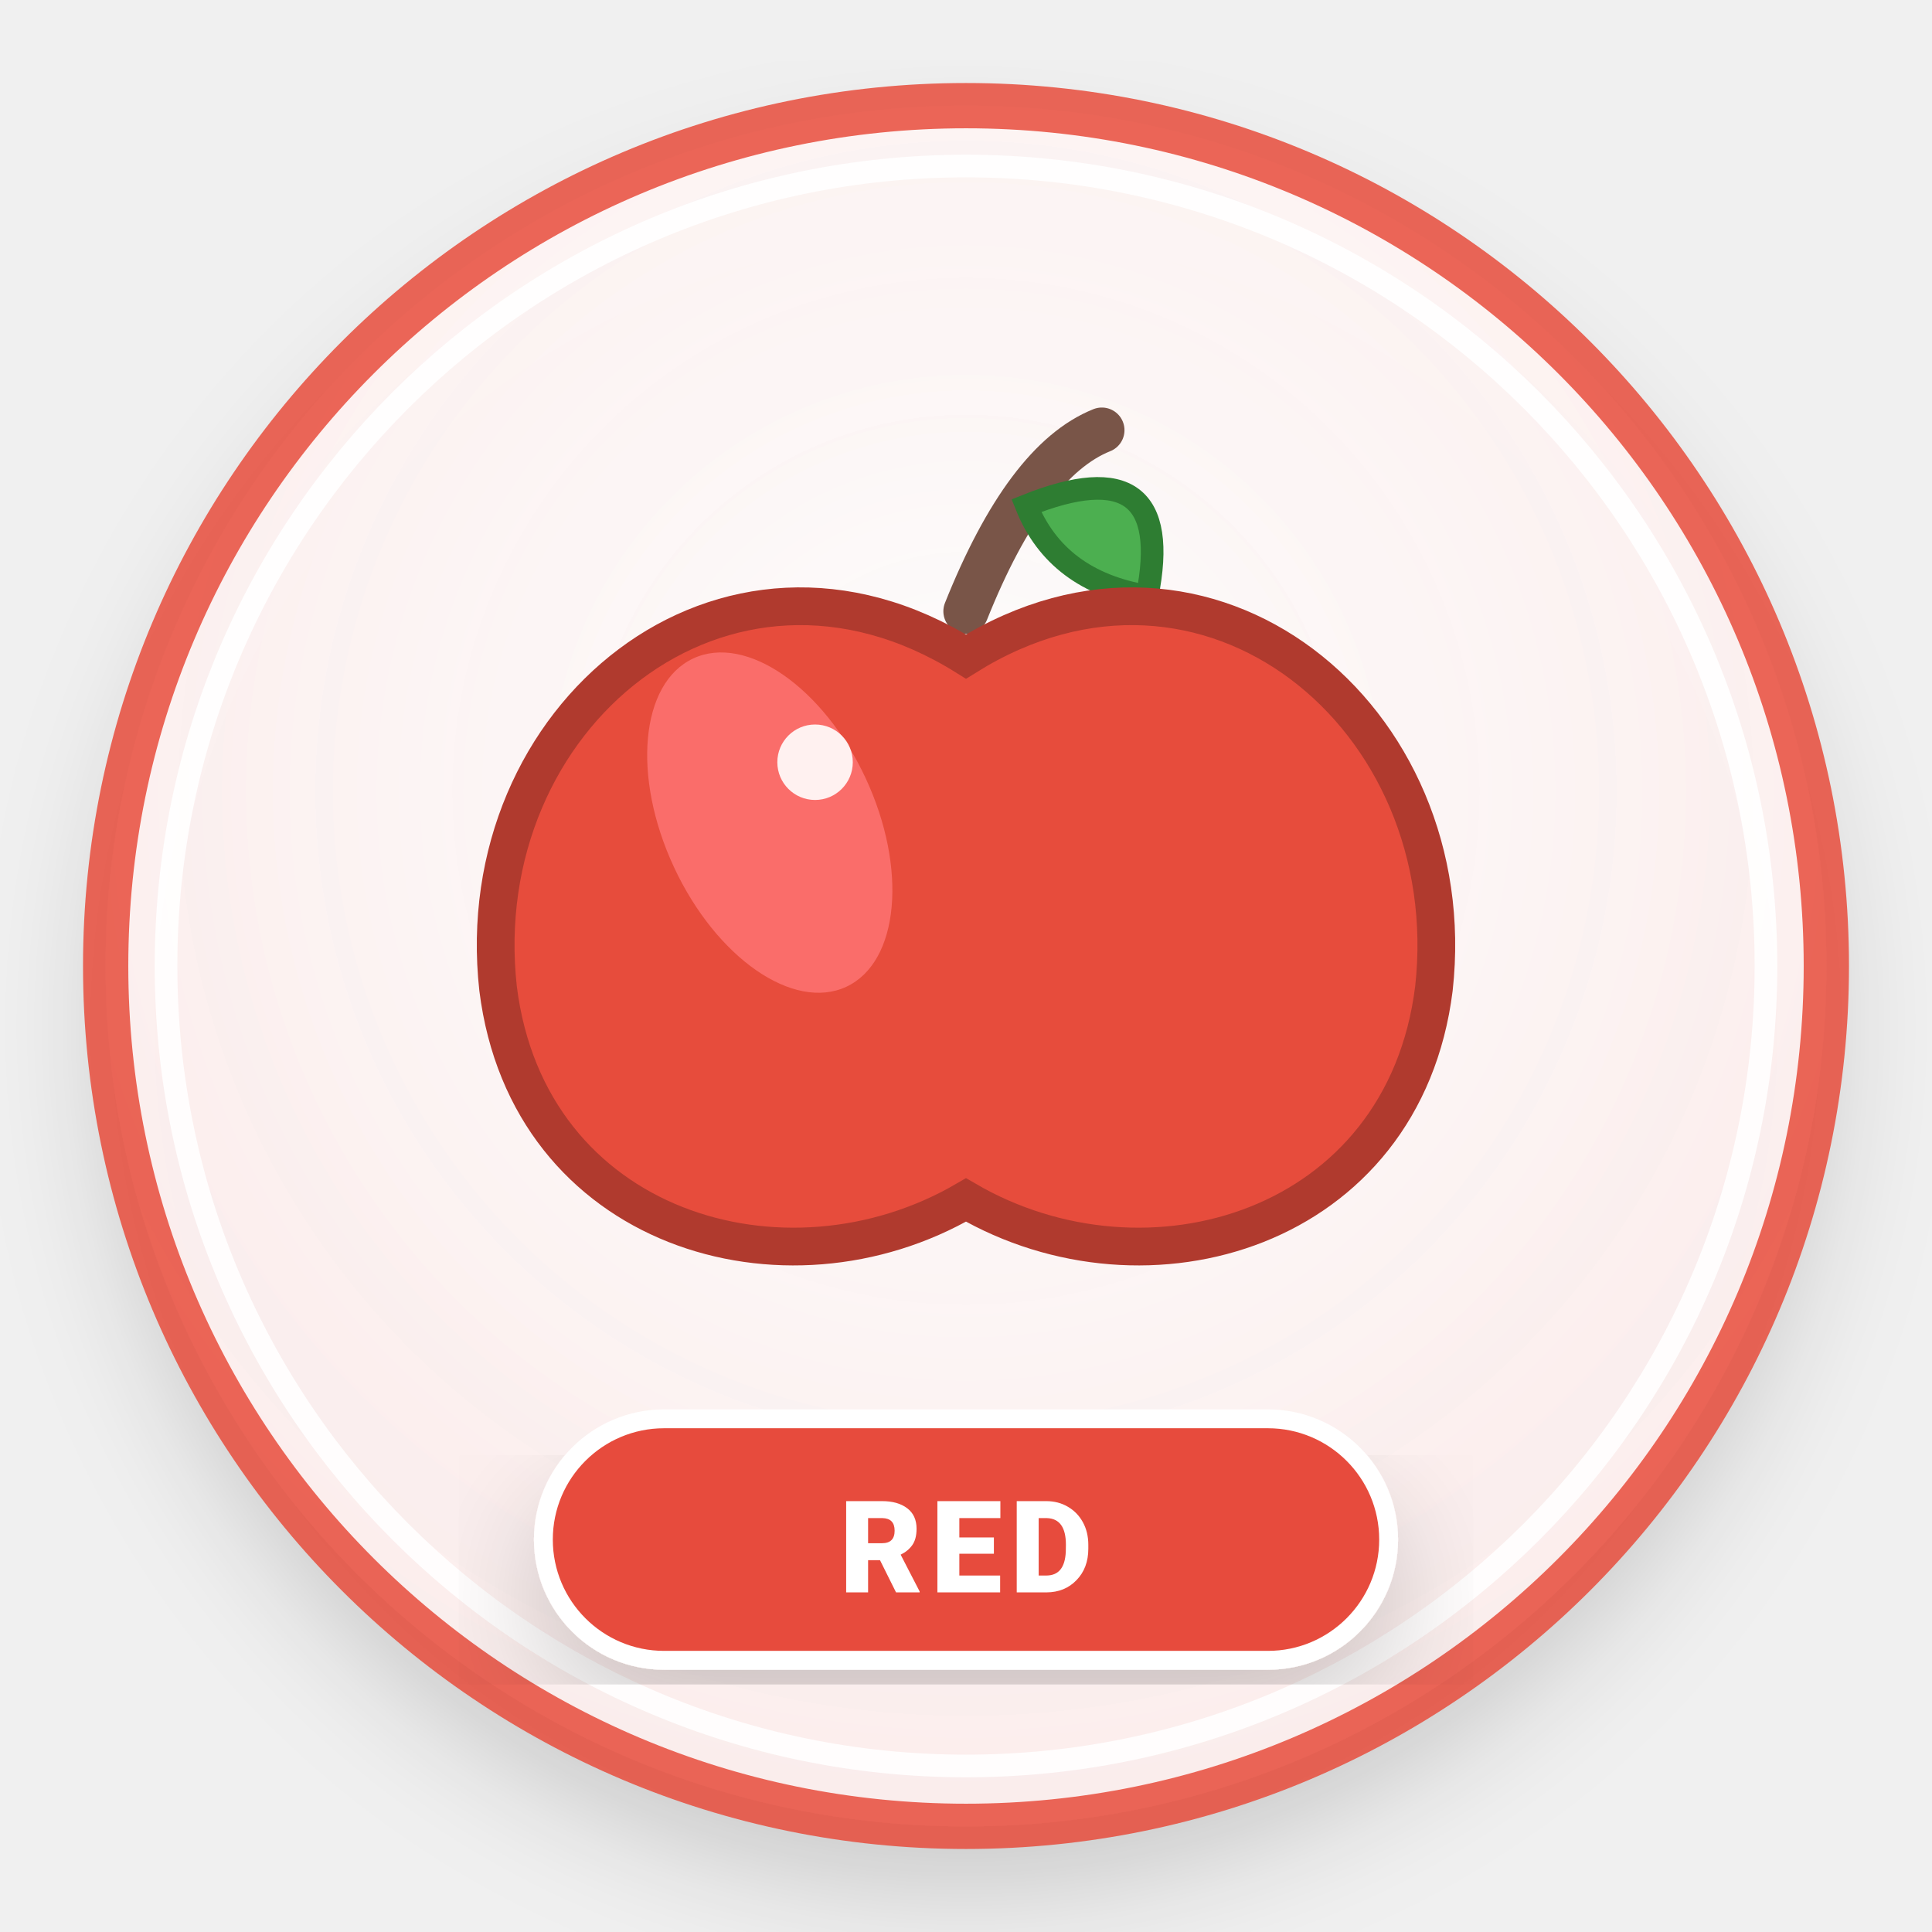
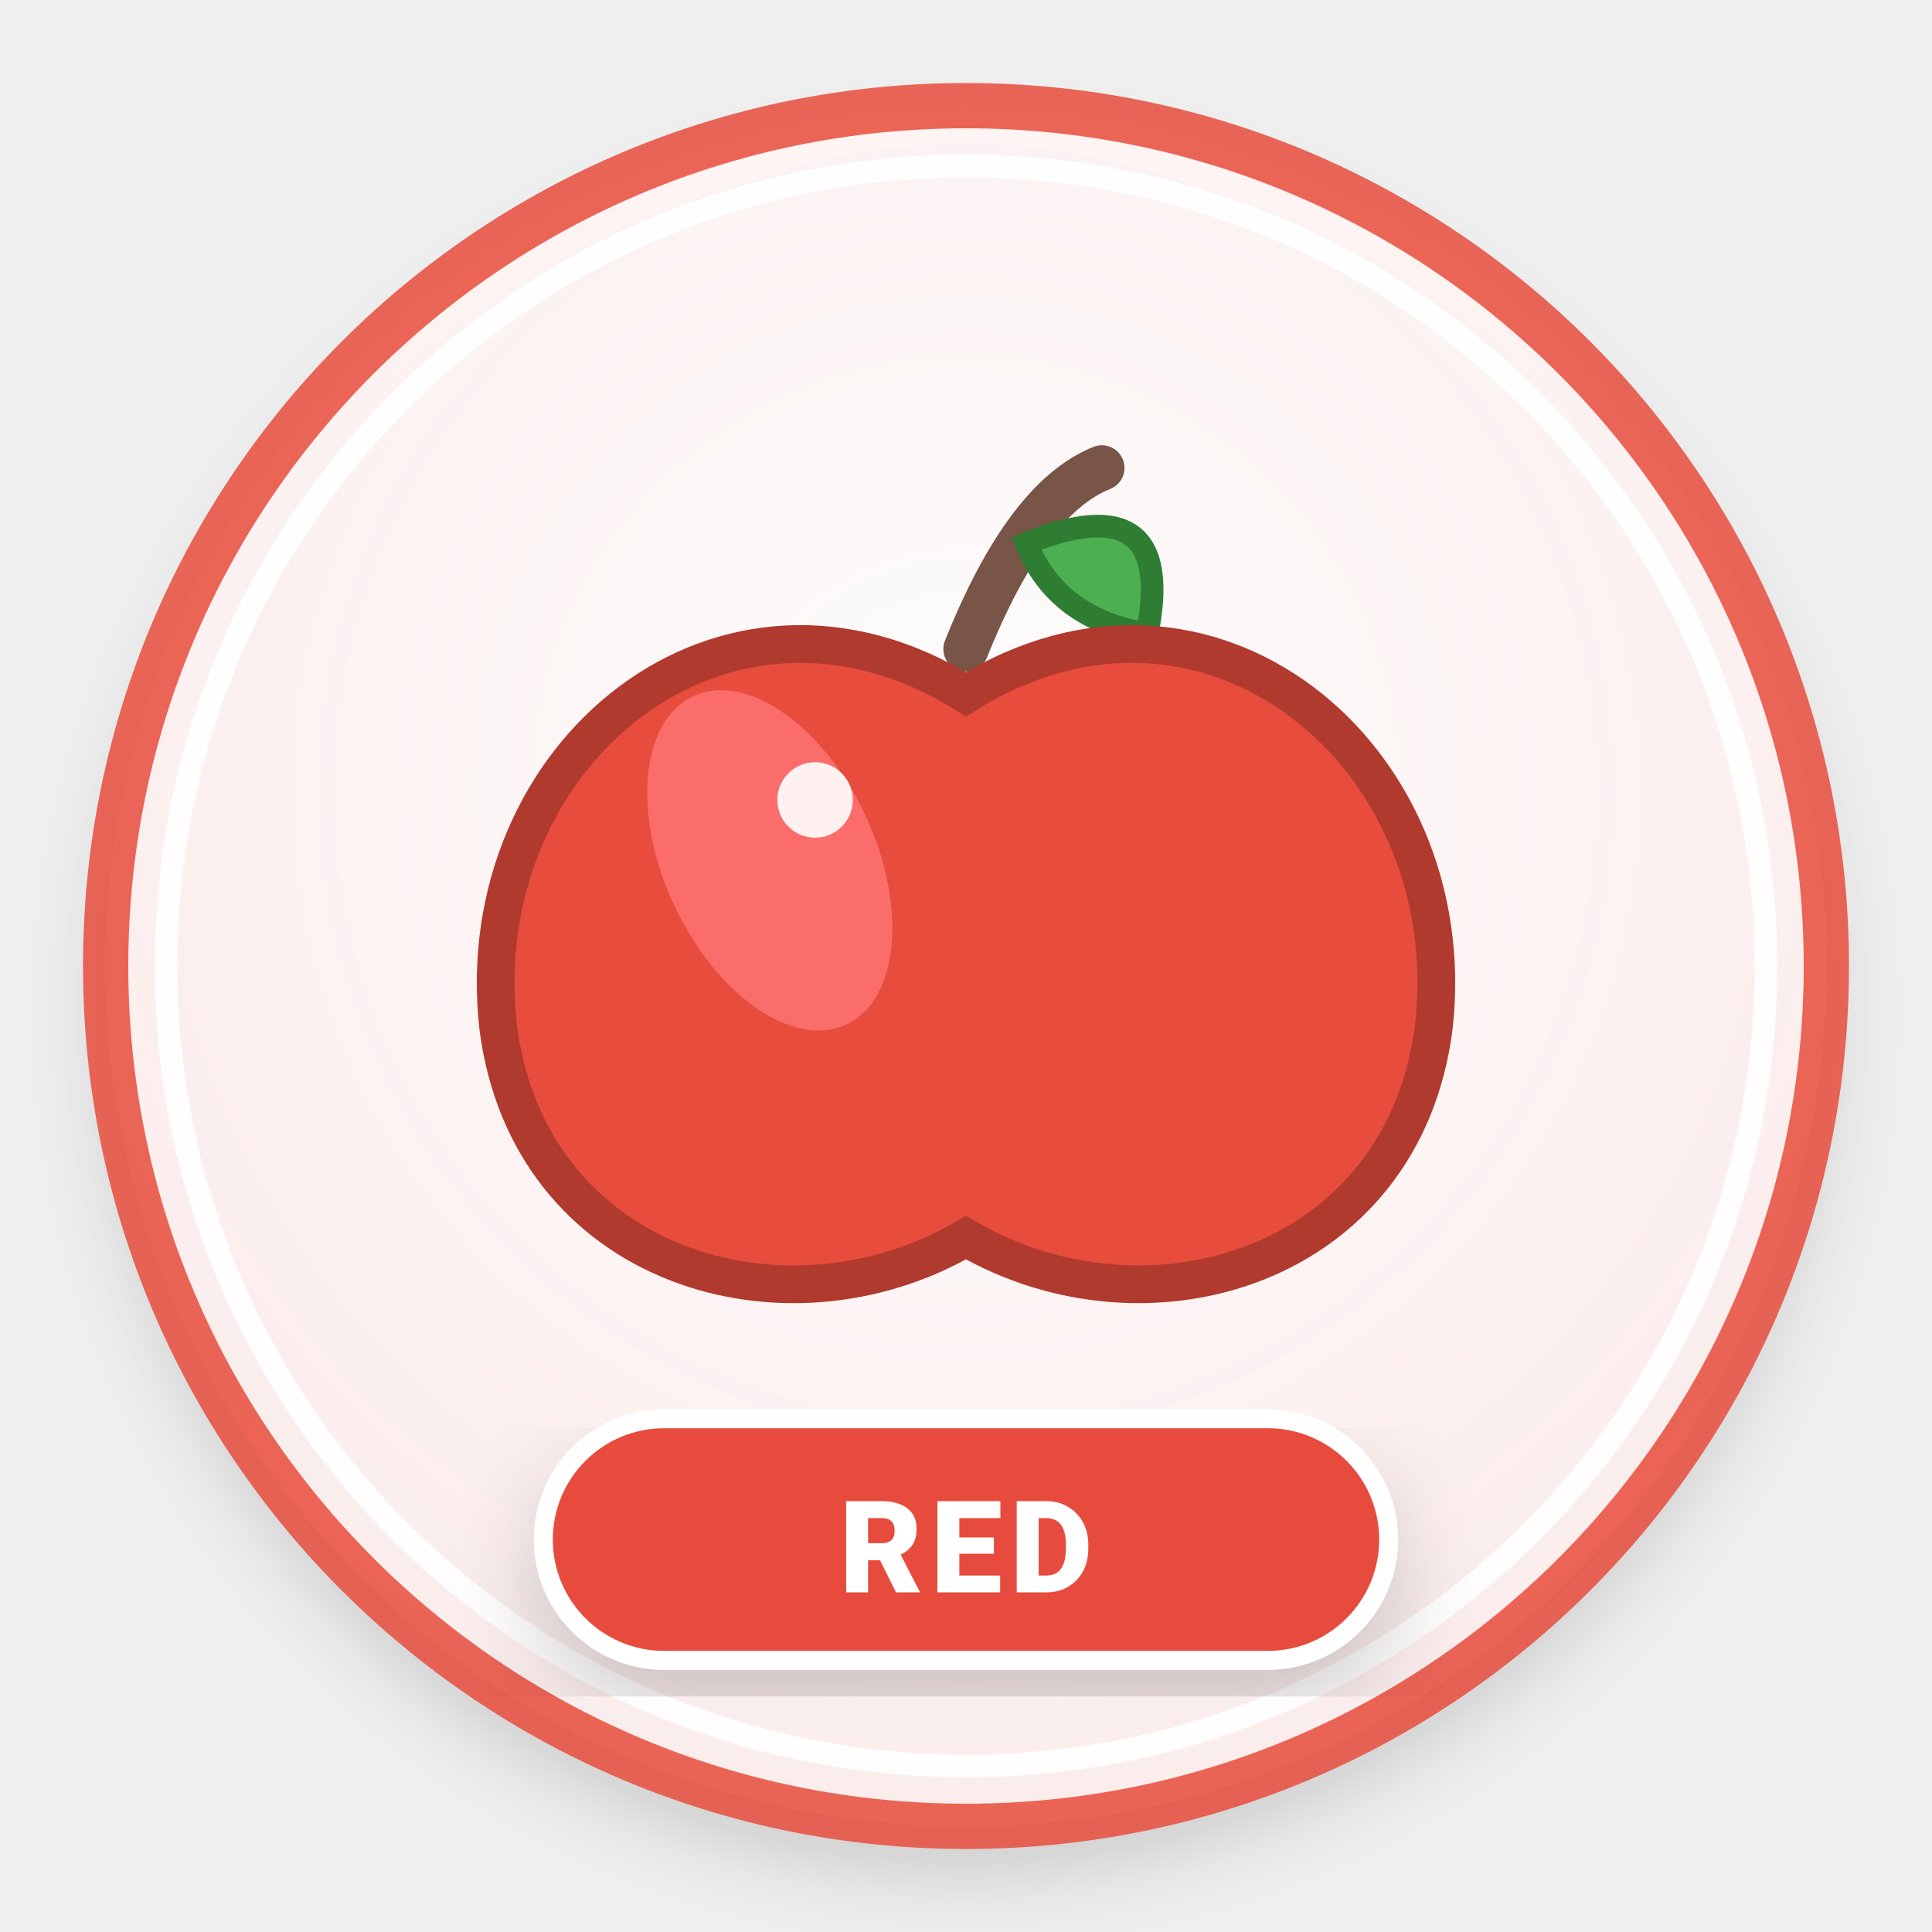
<svg xmlns="http://www.w3.org/2000/svg" viewBox="0 0 256 256" width="256" height="256">
  <defs>
-     <filter id="shadow" x="-10%" y="-10%" width="120%" height="120%">
-       <feDropShadow dx="0" dy="8" stdDeviation="8" flood-color="#000000" flood-opacity="0.18" />
+     <filter id="shadow_red" x="-15%" y="-15%" width="130%" height="130%">
+       <feDropShadow dx="0" dy="6" stdDeviation="6" flood-color="#000000" flood-opacity="0.18" />
    </filter>
    <radialGradient id="cardGlow_red" cx="50%" cy="40%" r="60%">
-       <stop offset="0%" stop-color="#FFFFFF" stop-opacity="0.95" />
+       <stop offset="0%" stop-color="#FFFFFF" stop-opacity="0.96" />
      <stop offset="100%" stop-color="#FDEDEC" stop-opacity="0.92" />
    </radialGradient>
  </defs>
-   <circle cx="128" cy="128" r="114" fill="url(#cardGlow_red)" filter="url(#shadow)" />
+   <circle cx="128" cy="128" r="114" fill="url(#cardGlow_red)" filter="url(#shadow_red)" />
  <circle cx="128" cy="128" r="114" fill="none" stroke="#E74C3C" stroke-width="6" opacity="0.85" />
  <circle cx="128" cy="128" r="106" fill="none" stroke="#FFFFFF" stroke-width="3" opacity="0.9" />
-   <g transform="translate(128, 115)">
+   <g transform="translate(128, 120)">
    <path d="M0 -34 Q8 -54 18 -58" fill="none" stroke="#795548" stroke-width="6" stroke-linecap="round" />
    <path d="M8 -48 Q28 -56 24 -36 Q12 -38 8 -48 Z" fill="#4CAF50" stroke="#2E7D32" stroke-width="3" />
    <path d="M0 -28 C-32 -48 -66 -20 -62 16 C-58 48 -24 58 0 44 C24 58 58 48 62 16 C66 -20 32 -48 0 -28 Z" fill="#E74C3C" stroke="#B03A2E" stroke-width="5" />
    <ellipse cx="-26" cy="-6" rx="14" ry="24" transform="rotate(-25 -26 -6)" fill="#FF7675" opacity="0.8" />
    <circle cx="-20" cy="-14" r="5" fill="#FFFFFF" opacity="0.9" />
  </g>
  <g transform="translate(128, 206)">
-     <rect x="-56" y="-18" width="112" height="32" rx="16" fill="#E74C3C" stroke="#FFFFFF" stroke-width="2.5" filter="url(#shadow)" />
+     <rect x="-56" y="-18" width="112" height="32" rx="16" fill="#E74C3C" stroke="#FFFFFF" stroke-width="2.5" filter="url(#shadow_red)" />
    <text x="0" y="5" font-family="-apple-system, BlinkMacSystemFont, 'Segoe UI', Roboto, 'Comic Sans MS', sans-serif" font-size="17" font-weight="800" fill="#FFFFFF" text-anchor="middle" letter-spacing="1">RED</text>
  </g>
</svg>
